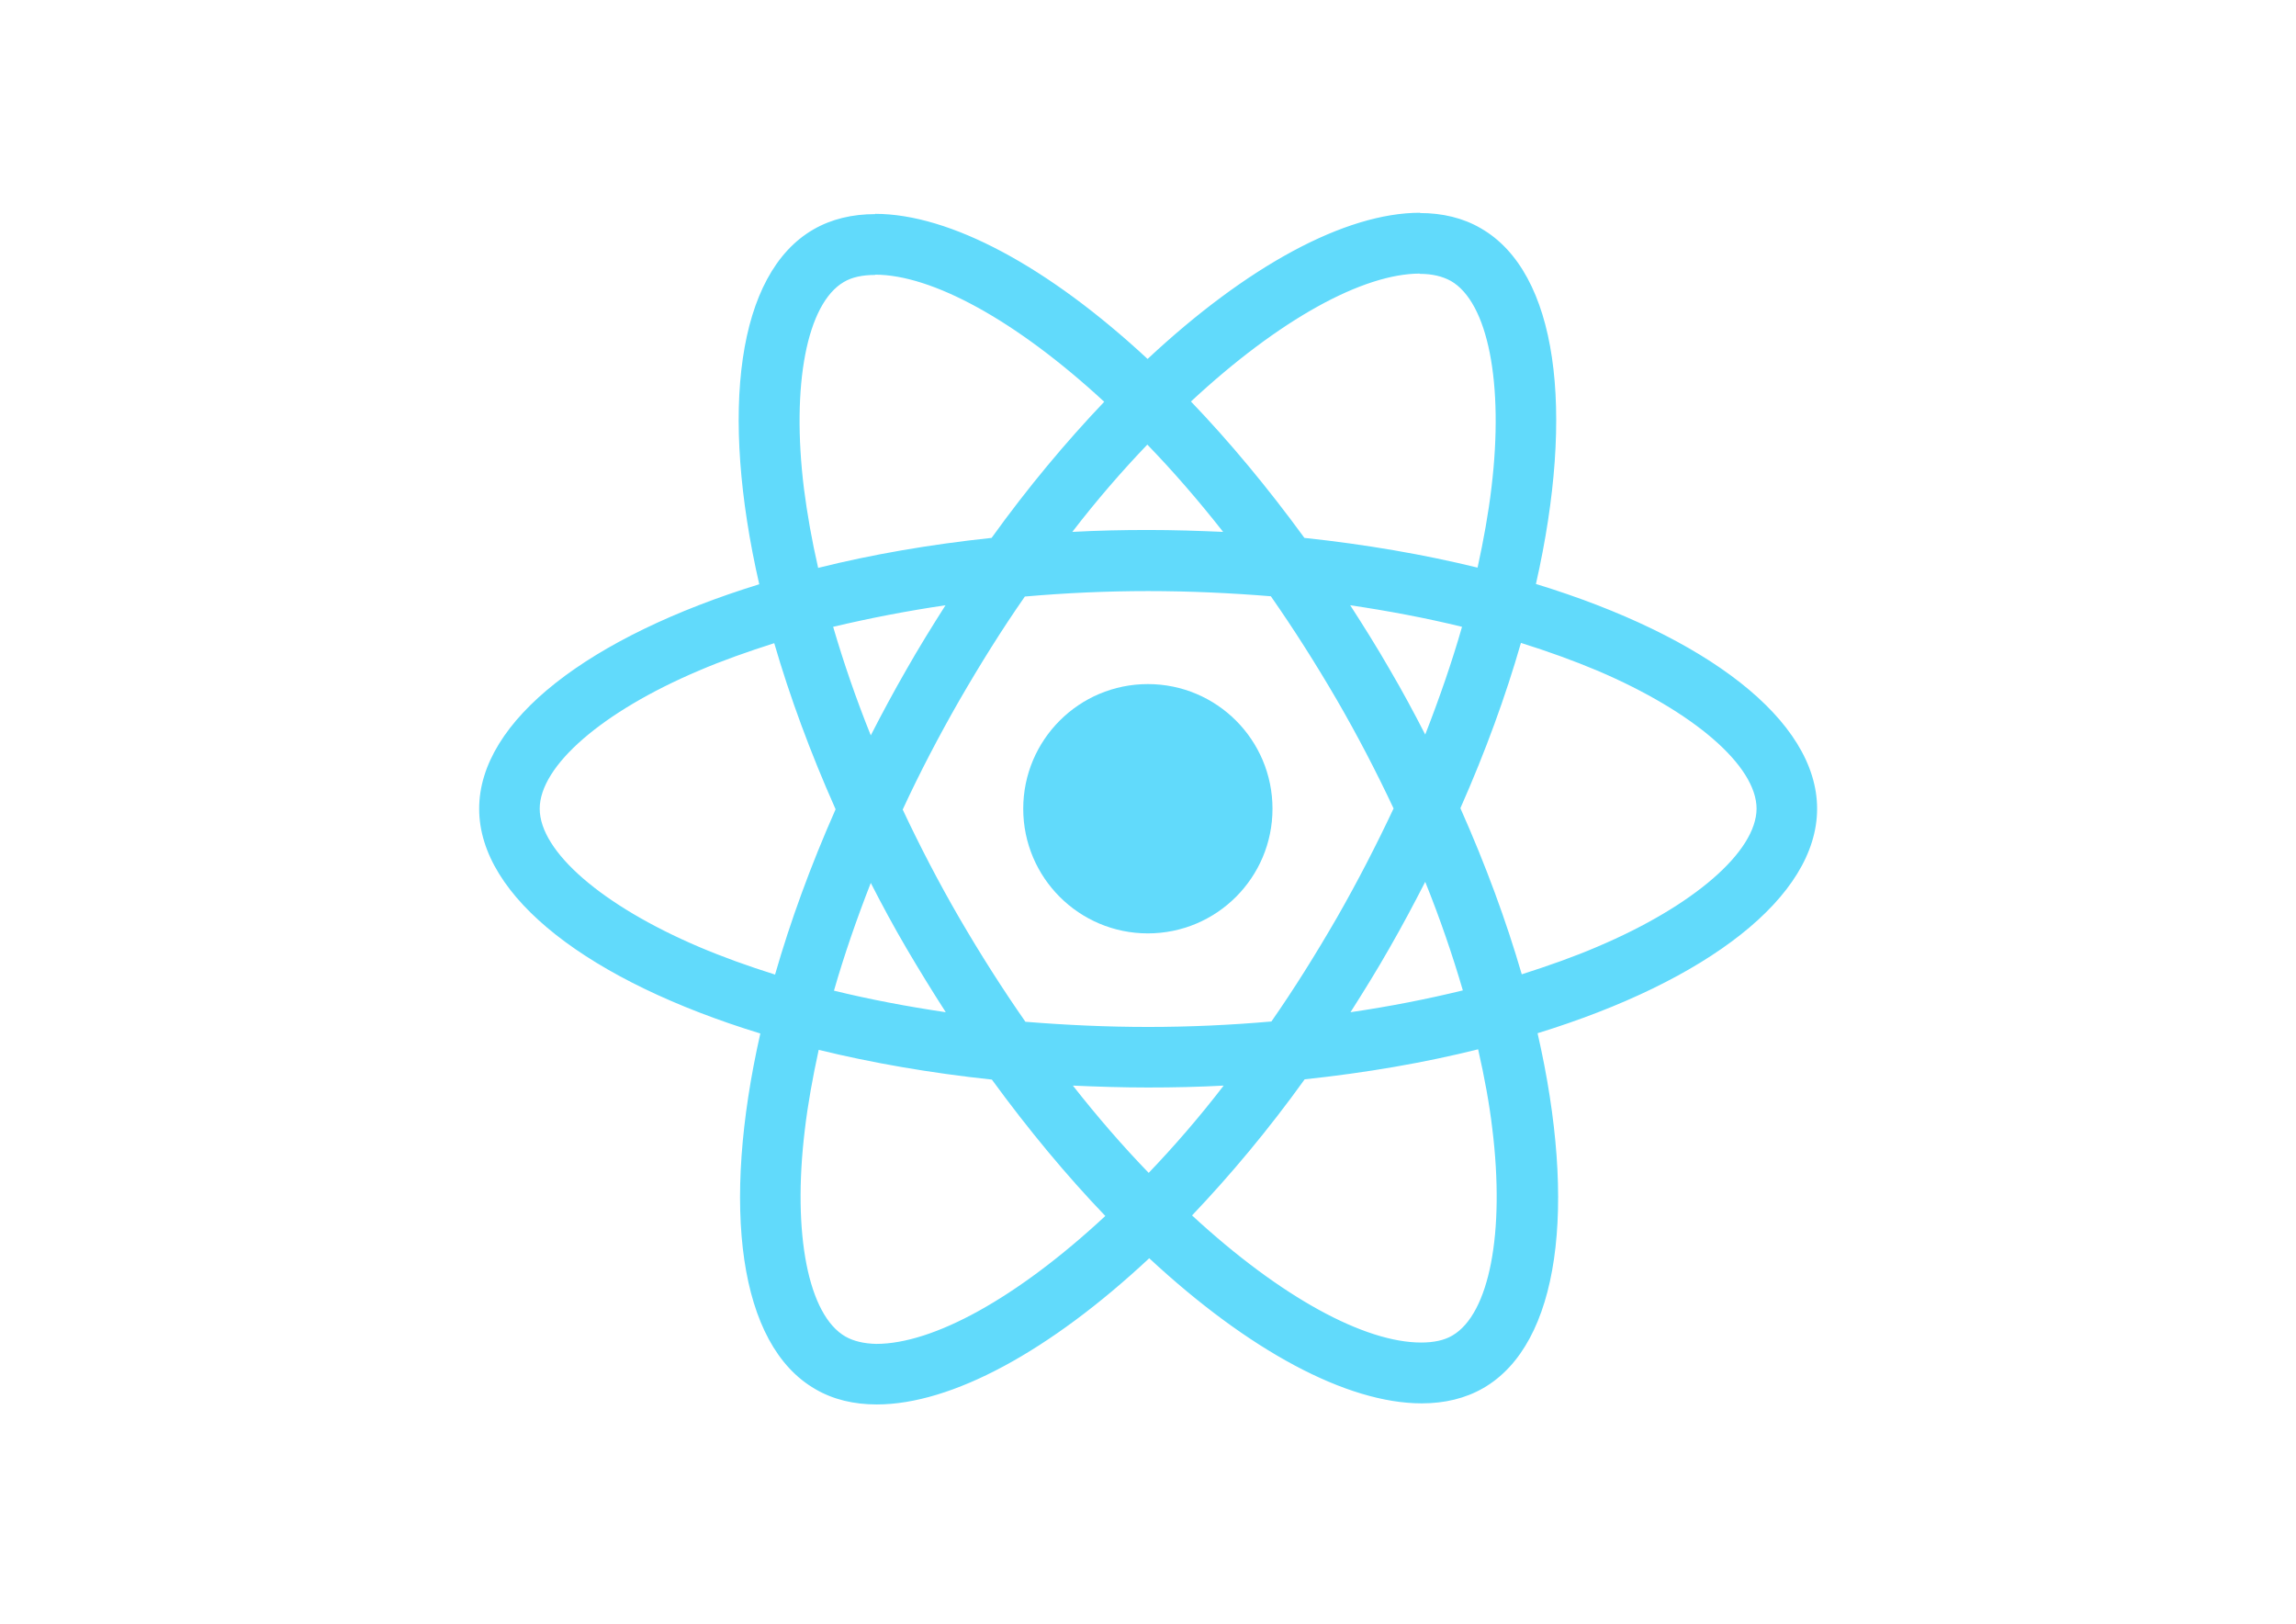
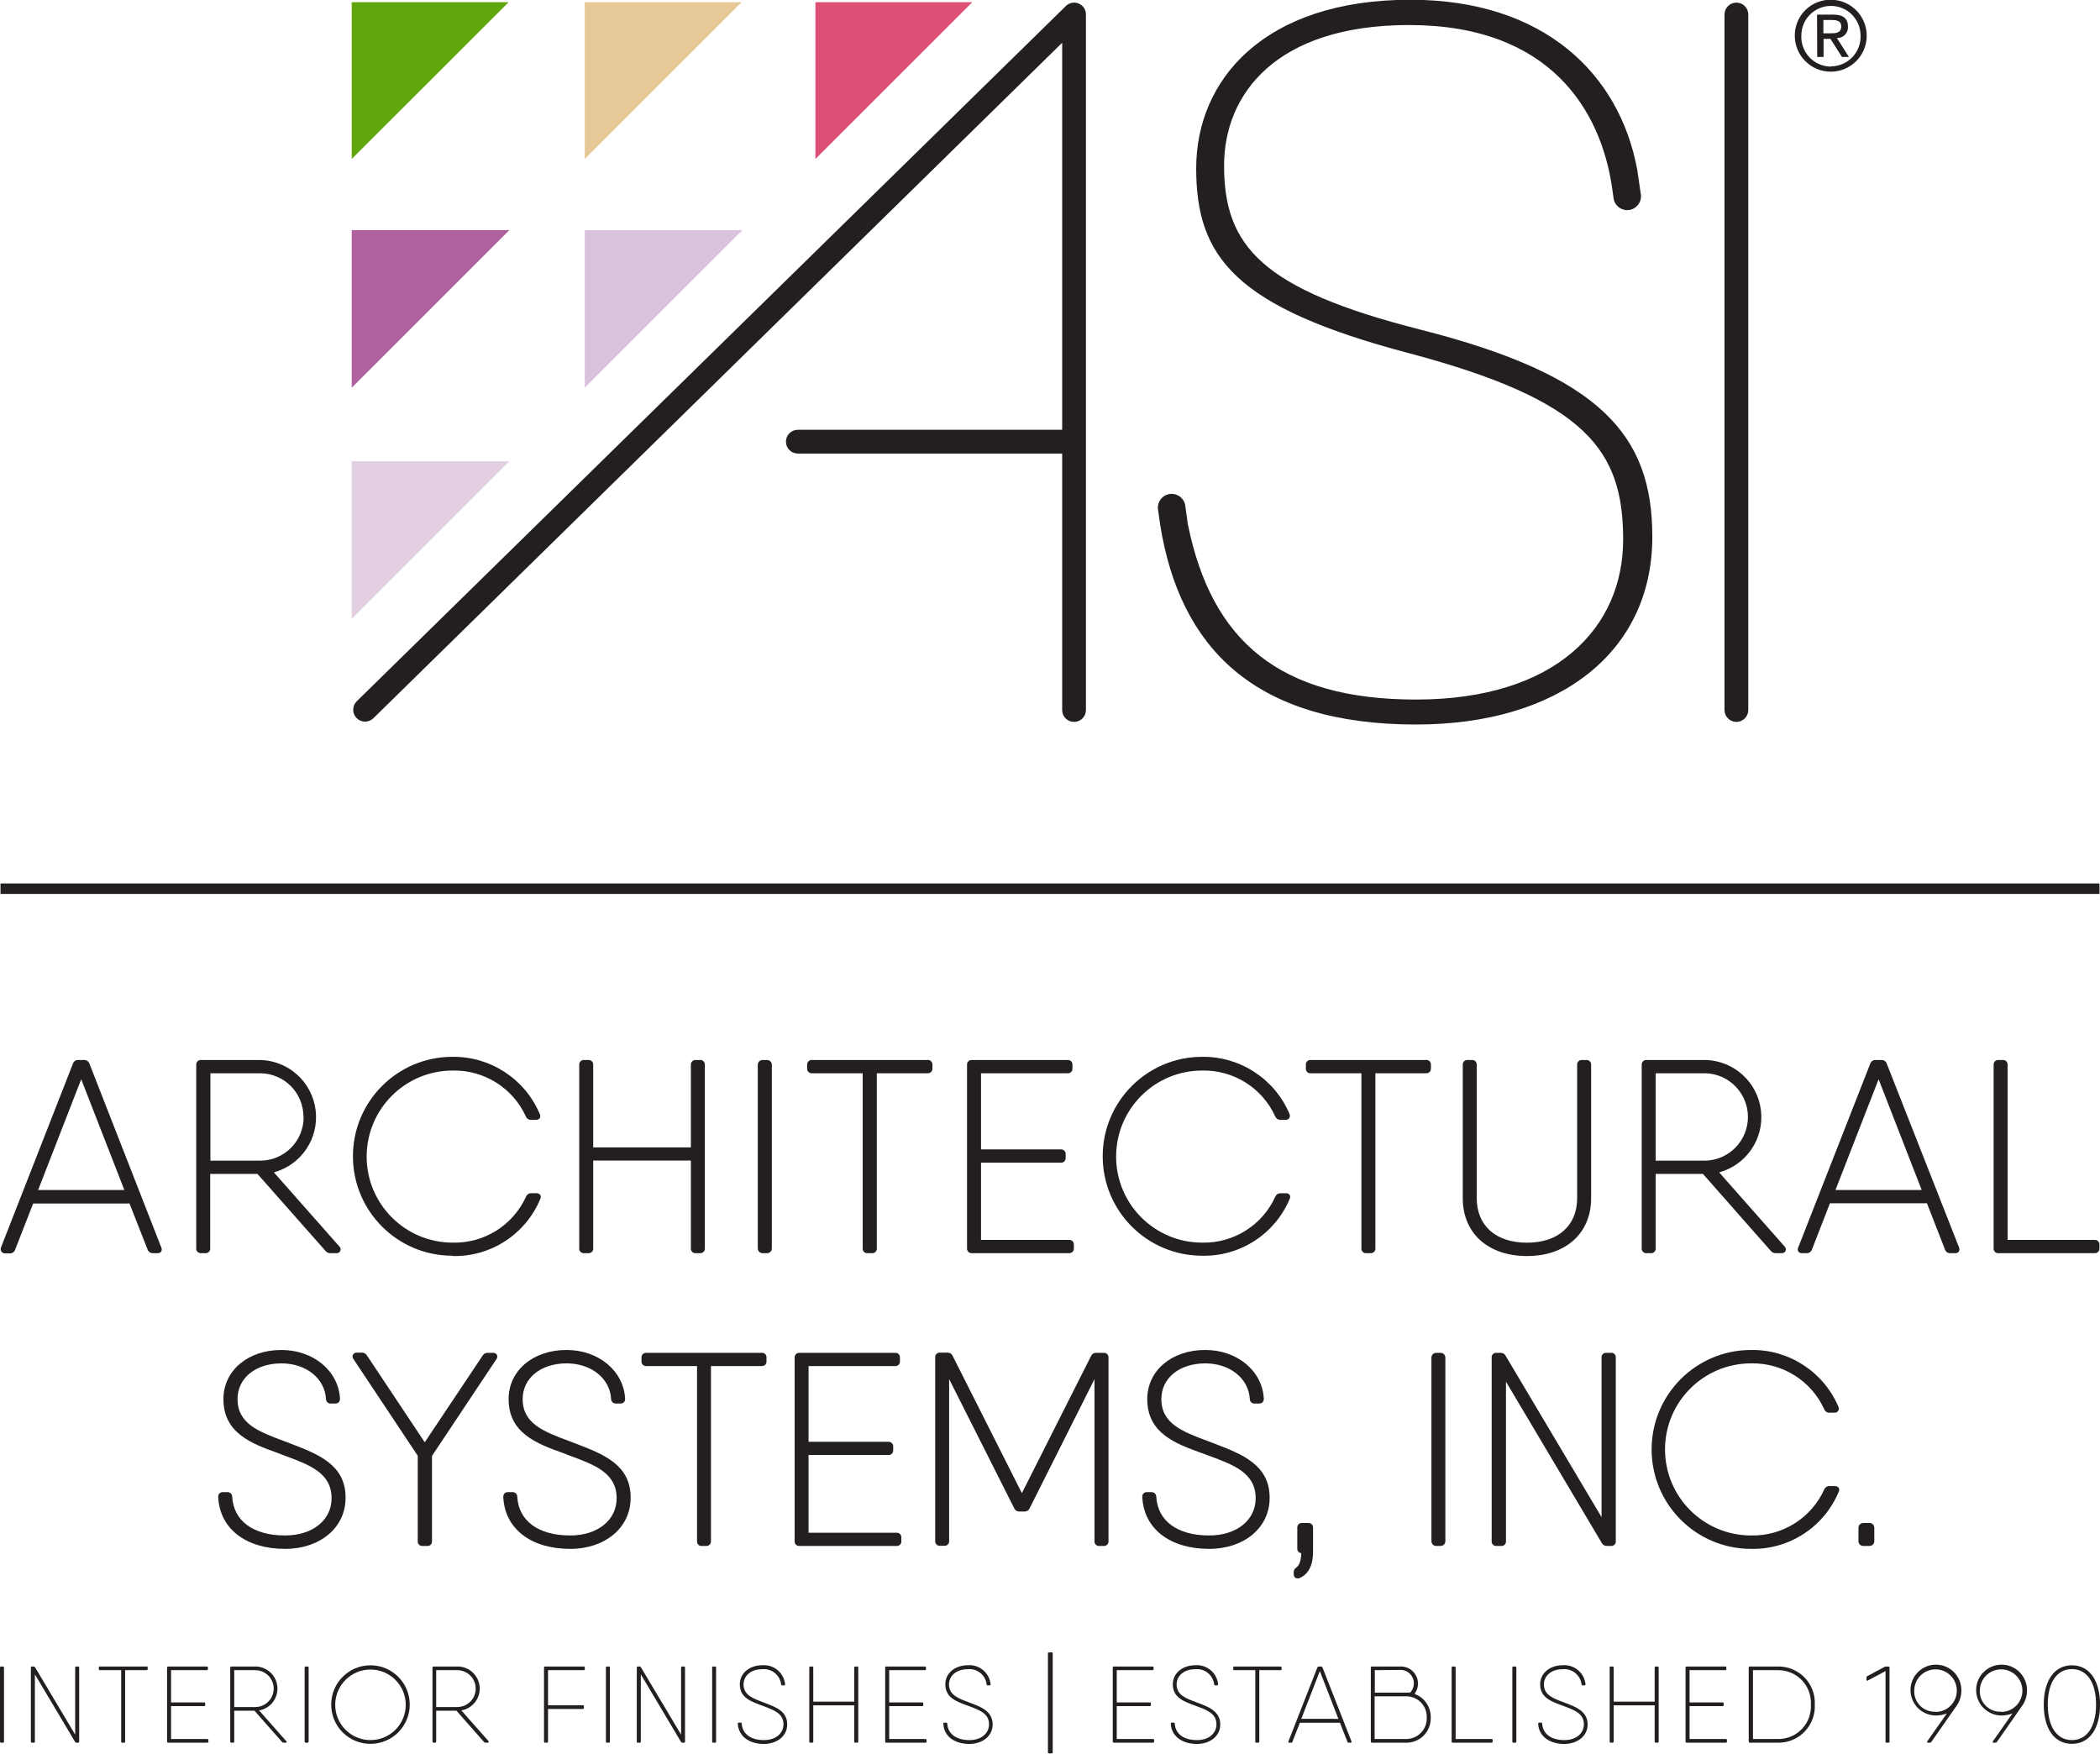
- <svg xmlns="http://www.w3.org/2000/svg" viewBox="0 0 841.9 595.3">
-   <g fill="#61DAFB">
-     <path d="M666.3 296.5c0-32.5-40.7-63.3-103.1-82.4 14.4-63.6 8-114.2-20.2-130.4-6.5-3.8-14.1-5.6-22.4-5.6v22.3c4.6 0 8.3.9 11.4 2.6 13.6 7.8 19.5 37.5 14.9 75.7-1.1 9.4-2.9 19.3-5.1 29.4-19.6-4.8-41-8.5-63.5-10.9-13.5-18.5-27.5-35.3-41.6-50 32.6-30.3 63.2-46.9 84-46.9V78c-27.5 0-63.5 19.6-99.9 53.6-36.4-33.8-72.4-53.2-99.9-53.2v22.3c20.7 0 51.4 16.5 84 46.6-14 14.7-28 31.4-41.3 49.9-22.6 2.4-44 6.1-63.6 11-2.3-10-4-19.7-5.2-29-4.7-38.2 1.1-67.9 14.6-75.8 3-1.8 6.9-2.6 11.5-2.6V78.5c-8.4 0-16 1.8-22.6 5.6-28.1 16.2-34.4 66.7-19.9 130.1-62.2 19.2-102.7 49.9-102.7 82.3 0 32.5 40.7 63.3 103.1 82.4-14.4 63.6-8 114.2 20.2 130.4 6.5 3.8 14.1 5.6 22.5 5.6 27.5 0 63.5-19.6 99.9-53.6 36.4 33.8 72.4 53.2 99.9 53.2 8.4 0 16-1.8 22.6-5.6 28.1-16.2 34.4-66.7 19.9-130.1 62-19.1 102.5-49.9 102.5-82.3zm-130.2-66.7c-3.7 12.9-8.3 26.2-13.5 39.5-4.1-8-8.4-16-13.1-24-4.6-8-9.5-15.8-14.4-23.4 14.2 2.1 27.9 4.7 41 7.9zm-45.8 106.5c-7.8 13.5-15.8 26.3-24.1 38.2-14.9 1.3-30 2-45.2 2-15.1 0-30.2-.7-45-1.9-8.3-11.9-16.4-24.6-24.2-38-7.6-13.1-14.5-26.4-20.8-39.8 6.2-13.4 13.2-26.8 20.7-39.9 7.8-13.5 15.8-26.3 24.1-38.2 14.9-1.3 30-2 45.2-2 15.1 0 30.2.7 45 1.9 8.3 11.9 16.4 24.6 24.2 38 7.6 13.1 14.5 26.4 20.8 39.8-6.3 13.4-13.2 26.8-20.7 39.9zm32.3-13c5.4 13.4 10 26.8 13.8 39.8-13.1 3.2-26.9 5.9-41.2 8 4.9-7.7 9.8-15.6 14.4-23.7 4.6-8 8.9-16.1 13-24.1zM421.2 430c-9.3-9.6-18.6-20.3-27.8-32 9 .4 18.2.7 27.5.7 9.4 0 18.7-.2 27.8-.7-9 11.7-18.3 22.4-27.5 32zm-74.4-58.9c-14.2-2.1-27.9-4.7-41-7.9 3.7-12.9 8.3-26.2 13.5-39.5 4.1 8 8.4 16 13.1 24 4.7 8 9.5 15.8 14.4 23.4zM420.7 163c9.3 9.6 18.6 20.3 27.8 32-9-.4-18.2-.7-27.5-.7-9.4 0-18.7.2-27.8.7 9-11.7 18.3-22.4 27.5-32zm-74 58.9c-4.9 7.7-9.8 15.6-14.4 23.7-4.6 8-8.9 16-13 24-5.4-13.4-10-26.8-13.8-39.8 13.1-3.1 26.9-5.8 41.2-7.9zm-90.5 125.2c-35.4-15.1-58.3-34.9-58.3-50.6 0-15.7 22.9-35.6 58.3-50.6 8.6-3.7 18-7 27.7-10.1 5.7 19.6 13.2 40 22.5 60.9-9.2 20.8-16.6 41.1-22.2 60.6-9.9-3.1-19.3-6.5-28-10.2zM310 490c-13.6-7.8-19.5-37.5-14.9-75.7 1.1-9.4 2.9-19.3 5.1-29.4 19.6 4.8 41 8.5 63.5 10.9 13.5 18.5 27.5 35.3 41.6 50-32.6 30.3-63.2 46.9-84 46.9-4.5-.1-8.3-1-11.3-2.7zm237.2-76.2c4.7 38.2-1.1 67.9-14.6 75.8-3 1.8-6.9 2.6-11.5 2.6-20.7 0-51.4-16.5-84-46.6 14-14.7 28-31.4 41.3-49.9 22.6-2.4 44-6.1 63.6-11 2.3 10.1 4.1 19.8 5.2 29.1zm38.5-66.7c-8.6 3.7-18 7-27.7 10.1-5.7-19.6-13.2-40-22.5-60.9 9.2-20.8 16.6-41.1 22.2-60.6 9.9 3.1 19.3 6.5 28.1 10.2 35.4 15.1 58.3 34.9 58.3 50.6-.1 15.7-23 35.6-58.4 50.6zM320.8 78.4z" />
-     <circle cx="420.9" cy="296.5" r="45.7" />
-     <path d="M520.5 78.1z" />
-   </g>
+ <svg xmlns="http://www.w3.org/2000/svg" id="Layer_1" data-name="Layer 1" viewBox="0 0 330.47 275.93">
+   <defs>
+     <style>.cls-1{fill:#231f20;}.cls-2{fill:#de4f76;}.cls-3{fill:#e7c897;}.cls-4{fill:#61a60e;}.cls-5{fill:#ae619d;}.cls-6{fill:#e3cfe2;}.cls-7{fill:#dac1dd;}</style>
+   </defs>
+   <path class="cls-1" d="M28.82,182.38a.83.83,0,0,0-.79-.54h-1a.81.81,0,0,0-.78.54L14.92,211.32A.69.69,0,0,0,15,212a.68.68,0,0,0,.59.27h.75a.82.82,0,0,0,.79-.55l2.85-7.3H35.14L38,211.7a.83.83,0,0,0,.79.54h.75a.66.66,0,0,0,.59-.27.67.67,0,0,0,0-.66Zm5.51,19.92H20.76l6.78-17.43Z" transform="translate(-14.76 -15.04)" />
+   <path class="cls-1" d="M66,211.9a1,1,0,0,0,.77.34h.91a.61.61,0,0,0,.48-1.06l-10.3-11.66a9,9,0,0,0-2.09-17.68H46.39a.71.71,0,0,0-.75.75v28.9a.71.71,0,0,0,.75.75h.71a.71.71,0,0,0,.74-.75V199.77h7.44Zm-3.46-21.1a6.83,6.83,0,0,1-6.77,6.88h-7.9V183.93h7.9A6.83,6.83,0,0,1,62.51,190.8Z" transform="translate(-14.76 -15.04)" />
+   <path class="cls-1" d="M86,212.69a14.58,14.58,0,0,0,13.79-9,.63.63,0,0,0,0-.6.74.74,0,0,0-.62-.29h-.82a.84.84,0,0,0-.8.52A12.34,12.34,0,0,1,86,210.58a13.54,13.54,0,0,1,0-27.08,12.37,12.37,0,0,1,11.53,7.26.81.81,0,0,0,.79.5h.79a.67.67,0,0,0,.59-.27.69.69,0,0,0,0-.65,14.72,14.72,0,0,0-13.75-9,15.65,15.65,0,1,0,0,31.3Z" transform="translate(-14.76 -15.04)" />
+   <path class="cls-1" d="M106.66,212.24h.71a.71.71,0,0,0,.74-.75V197.66h15.37v13.83a.71.71,0,0,0,.75.75h.71a.71.71,0,0,0,.74-.75v-28.9a.71.71,0,0,0-.74-.75h-.71a.71.71,0,0,0-.75.75v13H108.11v-13a.71.71,0,0,0-.74-.75h-.71a.71.71,0,0,0-.75.75v28.9A.71.71,0,0,0,106.66,212.24Z" transform="translate(-14.76 -15.04)" />
+   <path class="cls-1" d="M120,166.8h.71a.75.75,0,0,1,.75.75v28.91a.74.74,0,0,1-.74.74H120a.75.75,0,0,1-.75-.75v-28.9A.75.75,0,0,1,120,166.8Z" />
+   <path class="cls-1" d="M160.66,181.84H142.52a.71.71,0,0,0-.74.75v.59a.71.71,0,0,0,.74.75h8v27.56a.7.7,0,0,0,.74.75H152a.71.71,0,0,0,.74-.75V183.93h8a.71.71,0,0,0,.75-.75v-.59A.71.71,0,0,0,160.66,181.84Z" transform="translate(-14.76 -15.04)" />
+   <path class="cls-1" d="M167.69,212.24H183a.71.71,0,0,0,.75-.75v-.59a.71.71,0,0,0-.75-.75H169.14V198h12.58a.71.71,0,0,0,.74-.75v-.6a.7.7,0,0,0-.74-.74H169.14V183.93h13.64a.71.71,0,0,0,.75-.75v-.59a.71.71,0,0,0-.75-.75H167.69a.71.71,0,0,0-.75.75v28.9A.71.71,0,0,0,167.69,212.24Z" transform="translate(-14.76 -15.04)" />
+   <path class="cls-1" d="M217.08,202.81h-.82a.85.85,0,0,0-.8.52,12.35,12.35,0,0,1-11.52,7.25,13.54,13.54,0,0,1,0-27.08,12.34,12.34,0,0,1,11.52,7.26.84.84,0,0,0,.8.5h.79a.67.67,0,0,0,.59-.27.69.69,0,0,0,.05-.65,14.72,14.72,0,0,0-13.75-9,15.65,15.65,0,1,0,0,31.3,14.61,14.61,0,0,0,13.8-9,.63.63,0,0,0-.05-.6A.71.71,0,0,0,217.08,202.81Z" transform="translate(-14.76 -15.04)" />
+   <path class="cls-1" d="M239.1,181.84H221a.7.7,0,0,0-.74.75v.59a.7.7,0,0,0,.74.75h8v27.56a.71.71,0,0,0,.74.75h.72a.71.71,0,0,0,.74-.75V183.93h8a.71.71,0,0,0,.74-.75v-.59A.71.71,0,0,0,239.1,181.84Z" transform="translate(-14.76 -15.04)" />
+   <path class="cls-1" d="M265.15,203.59v-21a.71.71,0,0,0-.75-.75h-.71a.71.71,0,0,0-.74.75v21c0,4.31-3,7-7.9,7s-7.9-2.68-7.9-7v-21a.71.71,0,0,0-.74-.75h-.71a.71.71,0,0,0-.75.75v21c0,5.53,4,9.1,10.1,9.1S265.15,209.12,265.15,203.59Z" transform="translate(-14.76 -15.04)" />
+   <path class="cls-1" d="M275.31,211.49V199.77h7.44l10.69,12.13a1,1,0,0,0,.77.34h.91a.65.65,0,0,0,.63-.35.64.64,0,0,0-.16-.71L285.3,199.52a9,9,0,0,0-2.09-17.68h-9.35a.71.71,0,0,0-.75.75v28.9a.71.71,0,0,0,.75.75h.71A.71.71,0,0,0,275.31,211.49Zm7.9-13.81h-7.9V183.93h7.9a6.88,6.88,0,0,1,0,13.75Z" transform="translate(-14.76 -15.04)" />
+   <path class="cls-1" d="M311.66,182.38a.82.82,0,0,0-.78-.54h-1a.82.82,0,0,0-.79.54l-11.34,28.94a.67.67,0,0,0,0,.65.68.68,0,0,0,.59.27h.76a.83.83,0,0,0,.79-.55l2.84-7.3H318l2.85,7.31a.82.82,0,0,0,.79.54h.75A.68.68,0,0,0,323,212a.7.7,0,0,0,.05-.66Zm5.51,19.92H303.6l6.79-17.43Z" transform="translate(-14.76 -15.04)" />
+   <path class="cls-1" d="M344.39,210.15h-13.7V182.59a.71.71,0,0,0-.75-.75h-.71a.71.71,0,0,0-.74.75v28.9a.71.71,0,0,0,.74.75h15.16a.71.71,0,0,0,.75-.75v-.59A.71.71,0,0,0,344.39,210.15Z" transform="translate(-14.76 -15.04)" />
+   <path class="cls-1" d="M60.56,242.23l-1.18-.45c-3.89-1.45-7.24-2.71-7.24-6.58,0-3.31,2.84-5.62,6.92-5.62,3.86,0,6.82,2.36,7,5.61a.71.71,0,0,0,.74.71h.73a.74.74,0,0,0,.54-.21.78.78,0,0,0,.19-.57c-.23-4.36-4.19-7.65-9.22-7.65-5.28,0-9.12,3.25-9.12,7.73,0,5.34,4.38,7,8.63,8.51l1,.39c4,1.47,7.39,2.75,7.39,6.71,0,3.44-3,5.85-7.32,5.85-5,0-8.1-2.28-8.32-6.09a.72.72,0,0,0-.75-.73h-.72a.69.69,0,0,0-.73.77c.23,5,4.36,8.16,10.52,8.16,5.52,0,9.52-3.35,9.52-8C69.2,245.54,64.81,243.86,60.56,242.23Z" transform="translate(-14.76 -15.04)" />
+   <path class="cls-1" d="M92.29,227.92H91.5a.88.88,0,0,0-.78.42L81.6,242l-9.11-13.69a.9.9,0,0,0-.78-.42h-.79a.67.67,0,0,0-.62.32.65.65,0,0,0,.08.69L80.5,244.12v13.45a.69.69,0,0,0,.74.74H82a.69.69,0,0,0,.74-.74V244.14l10.13-15.21a.66.66,0,0,0,.09-.69A.67.67,0,0,0,92.29,227.92Z" transform="translate(-14.76 -15.04)" />
+   <path class="cls-1" d="M105.44,242.23l-1.18-.45c-3.89-1.45-7.25-2.7-7.25-6.58,0-3.31,2.85-5.62,6.92-5.62,3.87,0,6.82,2.36,7,5.61a.72.72,0,0,0,.75.71h.72a.79.79,0,0,0,.55-.21.74.74,0,0,0,.18-.57c-.23-4.36-4.19-7.65-9.22-7.65-5.28,0-9.11,3.25-9.11,7.73,0,5.34,4.38,7,8.62,8.51l1,.39c4,1.47,7.38,2.75,7.38,6.71,0,3.44-3,5.85-7.31,5.85-5,0-8.11-2.28-8.33-6.09a.72.72,0,0,0-.74-.73h-.73a.74.74,0,0,0-.54.21.77.77,0,0,0-.19.56c.23,5,4.36,8.16,10.53,8.16,5.51,0,9.51-3.35,9.51-8C114.07,245.54,109.68,243.86,105.44,242.23Z" transform="translate(-14.76 -15.04)" />
+   <path class="cls-1" d="M134.59,227.92H116.45a.7.7,0,0,0-.74.74v.6a.7.7,0,0,0,.74.74h8v27.57a.69.69,0,0,0,.74.74h.71a.7.7,0,0,0,.74-.74V230h8a.69.69,0,0,0,.74-.74v-.6A.7.7,0,0,0,134.59,227.92Z" transform="translate(-14.76 -15.04)" />
+   <path class="cls-1" d="M155.86,256.23H142V244h12.57a.71.71,0,0,0,.75-.74v-.6a.71.71,0,0,0-.75-.74H142V230h13.64a.7.7,0,0,0,.74-.74v-.6a.7.7,0,0,0-.74-.74H140.56a.71.71,0,0,0-.75.74v28.91a.7.7,0,0,0,.75.74h15.3a.7.7,0,0,0,.74-.74V257A.71.71,0,0,0,155.86,256.23Z" transform="translate(-14.76 -15.04)" />
+   <path class="cls-1" d="M188.46,227.92h-1.21a.82.82,0,0,0-.79.49L175.57,250l-10.9-21.61a.81.81,0,0,0-.78-.5h-1.22a.69.69,0,0,0-.74.74v28.91a.69.69,0,0,0,.74.74h.71a.69.69,0,0,0,.74-.74V232.05l10.25,20.34a.82.82,0,0,0,.79.5H176a.81.81,0,0,0,.78-.49L187,232.05v25.52a.69.69,0,0,0,.74.74h.71a.7.7,0,0,0,.75-.74V228.66A.7.7,0,0,0,188.46,227.92Z" transform="translate(-14.76 -15.04)" />
+   <path class="cls-1" d="M205.94,242.23l-1.18-.45c-3.89-1.45-7.24-2.71-7.24-6.58,0-3.31,2.84-5.62,6.92-5.62,3.86,0,6.81,2.36,7,5.61a.71.71,0,0,0,.74.71h.73a.74.74,0,0,0,.54-.21.78.78,0,0,0,.19-.57c-.23-4.36-4.19-7.65-9.22-7.65-5.28,0-9.12,3.25-9.12,7.73,0,5.34,4.38,7,8.62,8.51l1.05.39c4,1.47,7.39,2.75,7.39,6.71,0,3.44-3,5.85-7.32,5.85-5,0-8.1-2.28-8.32-6.09a.73.73,0,0,0-.75-.73h-.72a.69.69,0,0,0-.73.77c.23,5,4.36,8.16,10.52,8.16,5.52,0,9.52-3.35,9.52-8C214.58,245.54,210.19,243.86,205.94,242.23Z" transform="translate(-14.76 -15.04)" />
+   <path class="cls-1" d="M220.65,254.7h-1a.69.69,0,0,0-.74.74v3.27a.68.68,0,0,0,.63.73c-.07,1.58-.44,2-.83,2.3a.78.78,0,0,0-.36.67v.37a.65.65,0,0,0,.24.53.56.56,0,0,0,.33.1.66.66,0,0,0,.23,0c1.49-.58,2.24-2,2.24-4.24v-3.69A.69.69,0,0,0,220.65,254.7Z" transform="translate(-14.76 -15.04)" />
+   <path class="cls-1" d="M226,212.88h.71a.74.74,0,0,1,.74.74v28.91a.74.74,0,0,1-.74.74H226a.74.74,0,0,1-.74-.74V213.63A.75.75,0,0,1,226,212.88Z" />
+   <path class="cls-1" d="M268.24,227.92h-.71a.69.69,0,0,0-.74.74v25.11l-15.11-25.41a.84.84,0,0,0-.78-.44h-.66a.69.69,0,0,0-.74.74v28.91a.69.69,0,0,0,.74.74H251a.7.7,0,0,0,.75-.74V232.46l15.1,25.42a.87.87,0,0,0,.79.43h.65a.69.69,0,0,0,.74-.74V228.66A.69.69,0,0,0,268.24,227.92Z" transform="translate(-14.76 -15.04)" />
+   <path class="cls-1" d="M303.46,248.89h-.82a.84.84,0,0,0-.8.52,12.34,12.34,0,0,1-11.52,7.25,13.54,13.54,0,0,1,0-27.08,12.36,12.36,0,0,1,11.53,7.25.8.8,0,0,0,.79.51h.8a.64.64,0,0,0,.63-.92,14.69,14.69,0,0,0-13.75-8.95,15.65,15.65,0,1,0,0,31.3,14.6,14.6,0,0,0,13.8-9,.63.63,0,0,0,0-.6A.73.73,0,0,0,303.46,248.89Z" transform="translate(-14.76 -15.04)" />
+   <path class="cls-1" d="M293.21,239.66h1a.74.74,0,0,1,.74.74v2.13a.74.74,0,0,1-.74.74h-1a.75.75,0,0,1-.75-.75v-2.12A.74.74,0,0,1,293.21,239.66Z" />
+   <rect class="cls-1" x="0.08" y="139.02" width="330.31" height="1.65" />
+   <polygon class="cls-2" points="128.32 25.02 128.32 0.34 153.01 0.34 128.32 25.02" />
+   <polygon class="cls-3" points="92.02 25.02 92.02 0.34 116.71 0.34 92.02 25.02" />
+   <polygon class="cls-4" points="55.35 25.02 55.35 0.34 80.05 0.34 55.35 25.02" />
+   <polygon class="cls-5" points="55.35 61.01 55.35 36.21 80.16 36.21 55.35 61.01" />
+   <polygon class="cls-6" points="55.35 97.39 55.35 72.58 80.16 72.58 55.35 97.39" />
+   <polygon class="cls-7" points="92.02 61.01 92.02 36.21 116.83 36.21 92.02 61.01" />
+   <path class="cls-1" d="M184.5,15.59a1.86,1.86,0,0,0-2,.39L70.9,125.39a1.87,1.87,0,1,0,2.62,2.67L181.91,21.77v60.9h-41.6a1.87,1.87,0,0,0,0,3.74h41.6v40.36a1.87,1.87,0,1,0,3.74,0V17.32A1.86,1.86,0,0,0,184.5,15.59Z" transform="translate(-14.76 -15.04)" />
+   <path class="cls-1" d="M289.88,17.32a1.87,1.87,0,1,0-3.74,0V126.77h0a1.87,1.87,0,0,0,3.74,0Z" transform="translate(-14.76 -15.04)" />
+   <path class="cls-1" d="M238.25,66.9c-24.95-6.34-30.86-13.13-30.86-25.82,0-11.16,8.1-22.1,29.11-22.1,22.32,0,30.2,13.56,31.95,25.6h0l.25,1.78a2.17,2.17,0,0,0,4.29-.61s-.57-3.91-.57-3.92C269.67,26.73,257.77,15,236.72,15,213.52,15,203,27.73,203,41.52c0,14,6.13,21.88,33.49,29.1,28,7.44,33.7,15.32,33.7,29.33,0,13.79-10.51,25.17-32.61,25.17-21.45,0-32.17-9.2-35.89-27.58l-.39-2.8a2.17,2.17,0,1,0-4.29.61l.33,2.33c3.1,19.18,14.7,31.37,40.24,31.37,22.54,0,37.2-11.37,37.2-29.54C274.79,83.53,266.7,74.12,238.25,66.9Z" transform="translate(-14.76 -15.04)" />
+   <path class="cls-1" d="M302.91,15a5.66,5.66,0,1,1-5.71,5.63A5.62,5.62,0,0,1,302.91,15Zm0,10.48a4.67,4.67,0,0,0,4.64-4.85,4.66,4.66,0,1,0-9.32,0A4.68,4.68,0,0,0,302.91,25.52Zm-2.21-8.14h2.56c1.57,0,2.31.62,2.31,1.89a1.7,1.7,0,0,1-1.74,1.8L305.72,24h-1.1l-1.8-2.84h-1.09V24h-1Zm1,2.94h1.07c.91,0,1.74-.05,1.74-1.09,0-.88-.75-1-1.45-1h-1.36Z" transform="translate(-14.76 -15.04)" />
+   <path class="cls-1" d="M14.94,277.28h.28a.15.15,0,0,1,.17.17V289.1a.16.16,0,0,1-.17.17h-.28a.17.17,0,0,1-.18-.17V277.45A.16.16,0,0,1,14.94,277.28Z" transform="translate(-14.76 -15.04)" />
+   <path class="cls-1" d="M26.76,277.28h.29a.15.15,0,0,1,.17.17V289.1a.15.15,0,0,1-.17.17h-.27a.21.21,0,0,1-.2-.12l-6.33-10.64V289.1a.15.15,0,0,1-.17.17H19.8c-.12,0-.18-.06-.18-.17V277.45c0-.11.06-.17.18-.17h.26a.23.23,0,0,1,.21.11L26.59,288V277.45A.15.15,0,0,1,26.76,277.28Z" transform="translate(-14.76 -15.04)" />
+   <path class="cls-1" d="M38,277.45v.24a.15.15,0,0,1-.17.17H34.45V289.1a.16.16,0,0,1-.17.17H34a.16.16,0,0,1-.17-.17V277.86H30.48a.15.15,0,0,1-.17-.17v-.24a.15.15,0,0,1,.17-.17h7.31A.15.15,0,0,1,38,277.45Z" transform="translate(-14.76 -15.04)" />
+   <path class="cls-1" d="M47.56,288.86v.24a.16.16,0,0,1-.17.17H41.23a.17.17,0,0,1-.18-.17V277.45a.16.16,0,0,1,.18-.17h6.08a.16.16,0,0,1,.17.17v.24a.16.16,0,0,1-.17.17H41.68v5.07h5.2a.15.15,0,0,1,.17.17v.24a.15.15,0,0,1-.17.17h-5.2v5.18h5.71A.15.15,0,0,1,47.56,288.86Z" transform="translate(-14.76 -15.04)" />
+   <path class="cls-1" d="M59.73,289.27h-.36a.25.25,0,0,1-.21-.1l-4.35-4.93H51.62v4.86a.16.16,0,0,1-.17.17h-.28a.17.17,0,0,1-.18-.17V277.45a.16.16,0,0,1,.18-.17h3.76a3.48,3.48,0,0,1,.6,6.91l4.3,4.86C59.93,289.17,59.88,289.27,59.73,289.27Zm-8.11-5.61h3.31a2.9,2.9,0,0,0,0-5.8H51.62Z" transform="translate(-14.76 -15.04)" />
+   <path class="cls-1" d="M62.88,277.28h.28a.15.15,0,0,1,.17.17V289.1a.16.16,0,0,1-.17.17h-.28a.17.17,0,0,1-.18-.17V277.45A.16.16,0,0,1,62.88,277.28Z" transform="translate(-14.76 -15.04)" />
+   <path class="cls-1" d="M66.88,283.27a6.18,6.18,0,1,1,6.18,6.18A6.16,6.16,0,0,1,66.88,283.27Zm11.73,0a5.55,5.55,0,1,0-5.55,5.59A5.54,5.54,0,0,0,78.61,283.27Z" transform="translate(-14.76 -15.04)" />
+   <path class="cls-1" d="M91.52,289.27h-.37a.25.25,0,0,1-.21-.1l-4.35-4.93H83.4v4.86a.16.16,0,0,1-.17.17H83a.17.17,0,0,1-.18-.17V277.45a.16.16,0,0,1,.18-.17h3.77a3.48,3.48,0,0,1,.59,6.91l4.3,4.86C91.71,289.17,91.66,289.27,91.52,289.27Zm-8.12-5.61h3.32a2.9,2.9,0,0,0,0-5.8H83.4Z" transform="translate(-14.76 -15.04)" />
+   <path class="cls-1" d="M106.79,277.45v.24a.15.15,0,0,1-.17.17H101v5.52h5.48a.15.15,0,0,1,.17.17v.24a.16.16,0,0,1-.17.17H101v5.14a.16.16,0,0,1-.17.17h-.29a.16.16,0,0,1-.17-.17V277.45a.15.15,0,0,1,.17-.17h6.08A.15.15,0,0,1,106.79,277.45Z" transform="translate(-14.76 -15.04)" />
+   <path class="cls-1" d="M110.28,277.28h.28a.15.15,0,0,1,.17.17V289.1a.16.16,0,0,1-.17.17h-.28a.16.16,0,0,1-.17-.17V277.45A.15.15,0,0,1,110.28,277.28Z" transform="translate(-14.76 -15.04)" />
+   <path class="cls-1" d="M122.11,277.28h.28a.15.15,0,0,1,.17.17V289.1a.15.15,0,0,1-.17.17h-.26a.21.21,0,0,1-.2-.12l-6.33-10.64V289.1a.15.15,0,0,1-.17.17h-.29a.15.15,0,0,1-.17-.17V277.45a.15.15,0,0,1,.17-.17h.26a.22.22,0,0,1,.21.11L121.94,288V277.45A.15.15,0,0,1,122.11,277.28Z" transform="translate(-14.76 -15.04)" />
+   <path class="cls-1" d="M127,277.28h.28a.15.15,0,0,1,.17.17V289.1a.16.16,0,0,1-.17.17H127a.16.16,0,0,1-.17-.17V277.45A.15.15,0,0,1,127,277.28Z" transform="translate(-14.76 -15.04)" />
+   <path class="cls-1" d="M130.86,286.29c0-.12.06-.18.17-.18h.29a.16.16,0,0,1,.17.17c.09,1.56,1.37,2.58,3.48,2.58,1.87,0,3.08-1.05,3.08-2.49,0-1.71-1.53-2.25-3.13-2.85-1.81-.68-3.74-1.23-3.74-3.44,0-1.76,1.54-3,3.54-3a3.35,3.35,0,0,1,3.59,3,.15.15,0,0,1-.17.17h-.29a.16.16,0,0,1-.17-.16,2.72,2.72,0,0,0-3-2.38c-1.81,0-2.91,1.08-2.91,2.39,0,1.72,1.56,2.23,3.2,2.85,1.79.69,3.67,1.3,3.67,3.44,0,1.88-1.65,3.08-3.71,3.08C132.67,289.45,131,288.29,130.86,286.29Z" transform="translate(-14.76 -15.04)" />
+   <path class="cls-1" d="M149.82,277.45V289.1a.16.16,0,0,1-.17.17h-.29a.16.16,0,0,1-.17-.17v-5.71h-6.45v5.71a.16.16,0,0,1-.17.17h-.29a.16.16,0,0,1-.17-.17V277.45a.15.15,0,0,1,.17-.17h.29a.15.15,0,0,1,.17.17v5.36h6.45v-5.36a.15.15,0,0,1,.17-.17h.29A.15.15,0,0,1,149.82,277.45Z" transform="translate(-14.76 -15.04)" />
+   <path class="cls-1" d="M160.57,288.86v.24a.16.16,0,0,1-.17.17h-6.17a.16.16,0,0,1-.17-.17V277.45a.15.15,0,0,1,.17-.17h6.08a.15.15,0,0,1,.17.17v.24a.15.15,0,0,1-.17.17h-5.62v5.07h5.19a.15.15,0,0,1,.17.17v.24a.15.15,0,0,1-.17.17h-5.19v5.18h5.71A.16.16,0,0,1,160.57,288.86Z" transform="translate(-14.76 -15.04)" />
+   <path class="cls-1" d="M163.21,286.29a.15.15,0,0,1,.16-.18h.29a.16.16,0,0,1,.17.17c.09,1.56,1.37,2.58,3.49,2.58,1.86,0,3.08-1.05,3.08-2.49,0-1.71-1.54-2.25-3.14-2.85-1.8-.68-3.74-1.23-3.74-3.44,0-1.76,1.54-3,3.55-3a3.34,3.34,0,0,1,3.58,3,.14.14,0,0,1-.16.17h-.3a.16.16,0,0,1-.17-.16,2.71,2.71,0,0,0-3-2.38c-1.82,0-2.92,1.08-2.92,2.39,0,1.72,1.56,2.23,3.21,2.85s3.66,1.3,3.66,3.44c0,1.88-1.65,3.08-3.7,3.08C165,289.45,163.3,288.29,163.21,286.29Z" transform="translate(-14.76 -15.04)" />
+   <path class="cls-1" d="M179.67,290.86V275.15c0-.06.12-.1.38-.1s.37,0,.37.1v15.71c0,.07-.12.1-.37.1S179.67,290.93,179.67,290.86Z" transform="translate(-14.76 -15.04)" />
+   <path class="cls-1" d="M196.38,288.86v.24a.16.16,0,0,1-.17.17h-6.16a.17.17,0,0,1-.18-.17V277.45a.16.16,0,0,1,.18-.17h6.08a.16.16,0,0,1,.17.17v.24a.16.16,0,0,1-.17.17H190.5v5.07h5.2a.15.15,0,0,1,.17.17v.24a.15.15,0,0,1-.17.17h-5.2v5.18h5.71A.15.15,0,0,1,196.38,288.86Z" transform="translate(-14.76 -15.04)" />
+   <path class="cls-1" d="M199,286.29c0-.12.06-.18.17-.18h.29a.16.16,0,0,1,.17.17c.09,1.56,1.37,2.58,3.49,2.58,1.86,0,3.07-1.05,3.07-2.49,0-1.71-1.53-2.25-3.13-2.85-1.81-.68-3.74-1.23-3.74-3.44,0-1.76,1.54-3,3.54-3a3.35,3.35,0,0,1,3.59,3,.15.15,0,0,1-.17.17H206a.16.16,0,0,1-.17-.16,2.72,2.72,0,0,0-3-2.38c-1.81,0-2.91,1.08-2.91,2.39,0,1.72,1.56,2.23,3.21,2.85s3.66,1.3,3.66,3.44c0,1.88-1.65,3.08-3.7,3.08C200.83,289.45,199.11,288.29,199,286.29Z" transform="translate(-14.76 -15.04)" />
+   <path class="cls-1" d="M216.44,277.45v.24a.15.15,0,0,1-.17.17h-3.34V289.1a.16.16,0,0,1-.17.17h-.29a.16.16,0,0,1-.17-.17V277.86H209a.15.15,0,0,1-.17-.17v-.24a.15.15,0,0,1,.17-.17h7.31A.15.15,0,0,1,216.44,277.45Z" transform="translate(-14.76 -15.04)" />
+   <path class="cls-1" d="M227.29,289.27H227a.2.2,0,0,1-.2-.14l-1.18-3h-6.3l-1.18,3a.19.19,0,0,1-.19.14h-.3c-.14,0-.19-.08-.14-.2l4.57-11.66a.2.2,0,0,1,.19-.13h.4a.21.21,0,0,1,.2.13l4.57,11.66C227.47,289.19,227.42,289.27,227.29,289.27Zm-1.91-3.75L222.46,278l-2.92,7.51Z" transform="translate(-14.76 -15.04)" />
+   <path class="cls-1" d="M239.91,285.33a3.82,3.82,0,0,1-3.79,3.94h-5.46a.17.17,0,0,1-.18-.17V277.45a.16.16,0,0,1,.18-.17h4.39a2.69,2.69,0,0,1,2.31,4.31A3.86,3.86,0,0,1,239.91,285.33Zm-8.8-7.47v3.53h5a3.43,3.43,0,0,1,.56,0,2.08,2.08,0,0,0,.58-1.46,2.1,2.1,0,0,0-2.23-2.11Zm8.17,7.47a3.21,3.21,0,0,0-3.2-3.36h-5v6.72h4.95A3.23,3.23,0,0,0,239.28,285.33Z" transform="translate(-14.76 -15.04)" />
+   <path class="cls-1" d="M249.65,288.86v.24a.16.16,0,0,1-.17.17h-6.11a.16.16,0,0,1-.17-.17V277.45a.15.15,0,0,1,.17-.17h.29a.16.16,0,0,1,.17.17v11.24h5.65A.15.15,0,0,1,249.65,288.86Z" transform="translate(-14.76 -15.04)" />
+   <path class="cls-1" d="M252.92,277.28h.29a.16.16,0,0,1,.17.17V289.1a.16.16,0,0,1-.17.17h-.29a.16.16,0,0,1-.17-.17V277.45A.15.15,0,0,1,252.92,277.28Z" transform="translate(-14.76 -15.04)" />
+   <path class="cls-1" d="M256.82,286.29a.15.15,0,0,1,.16-.18h.3a.16.16,0,0,1,.17.17c.09,1.56,1.37,2.58,3.48,2.58,1.86,0,3.08-1.05,3.08-2.49,0-1.71-1.53-2.25-3.14-2.85-1.8-.68-3.74-1.23-3.74-3.44,0-1.76,1.54-3,3.55-3a3.35,3.35,0,0,1,3.59,3,.15.15,0,0,1-.17.17h-.29a.15.15,0,0,1-.17-.16,2.72,2.72,0,0,0-3-2.38c-1.81,0-2.92,1.08-2.92,2.39,0,1.72,1.57,2.23,3.21,2.85s3.67,1.3,3.67,3.44c0,1.88-1.65,3.08-3.71,3.08C258.62,289.45,256.91,288.29,256.82,286.29Z" transform="translate(-14.76 -15.04)" />
+   <path class="cls-1" d="M275.78,277.45V289.1a.17.17,0,0,1-.18.17h-.28a.16.16,0,0,1-.17-.17v-5.71H268.7v5.71a.17.17,0,0,1-.18.17h-.28a.16.16,0,0,1-.17-.17V277.45a.15.15,0,0,1,.17-.17h.28a.16.16,0,0,1,.18.17v5.36h6.45v-5.36a.15.15,0,0,1,.17-.17h.28A.16.16,0,0,1,275.78,277.45Z" transform="translate(-14.76 -15.04)" />
+   <path class="cls-1" d="M286.52,288.86v.24a.16.16,0,0,1-.17.17h-6.17a.16.16,0,0,1-.17-.17V277.45a.15.15,0,0,1,.17-.17h6.08a.15.15,0,0,1,.17.17v.24a.15.15,0,0,1-.17.17h-5.62v5.07h5.2a.16.16,0,0,1,.17.17v.24a.16.16,0,0,1-.17.17h-5.2v5.18h5.71A.15.15,0,0,1,286.52,288.86Z" transform="translate(-14.76 -15.04)" />
+   <path class="cls-1" d="M300.35,283.27a5.72,5.72,0,0,1-5.66,6h-4.56a.17.17,0,0,1-.18-.17V277.45a.16.16,0,0,1,.18-.17h4.56A5.72,5.72,0,0,1,300.35,283.27Zm-.62,0a5.12,5.12,0,0,0-5-5.41h-4.11v10.83h4.11A5.12,5.12,0,0,0,299.73,283.27Z" transform="translate(-14.76 -15.04)" />
+   <path class="cls-1" d="M311.38,277.33a.41.41,0,0,1,.21-.05h.35a.15.15,0,0,1,.17.17V289.1a.15.15,0,0,1-.17.17h-.29a.15.15,0,0,1-.17-.17V278l-2.79,1.49c-.12.07-.21,0-.21-.12V279a.21.21,0,0,1,.12-.2l2.78-1.49Z" transform="translate(-14.76 -15.04)" />
+   <path class="cls-1" d="M322.68,283.43l-4,5.73a.25.25,0,0,1-.21.11h-.32c-.14,0-.19-.1-.11-.21l3.09-4.4a4.54,4.54,0,0,1-1.72.33,4,4,0,1,1,4-3.95A4,4,0,0,1,322.68,283.43Zm-3.28,1A3.35,3.35,0,1,0,316,281,3.2,3.2,0,0,0,319.4,284.39Z" transform="translate(-14.76 -15.04)" />
+   <path class="cls-1" d="M333,283.43l-4,5.73a.23.23,0,0,1-.2.11h-.32c-.14,0-.19-.1-.11-.21l3.08-4.4a4.49,4.49,0,0,1-1.71.33,4,4,0,1,1,4-3.95A4,4,0,0,1,333,283.43Zm-3.28,1a3.35,3.35,0,1,0-3.4-3.35A3.2,3.2,0,0,0,329.74,284.39Z" transform="translate(-14.76 -15.04)" />
+   <path class="cls-1" d="M336.38,283.27c0-3.7,1.62-6.18,4.43-6.18s4.43,2.48,4.43,6.18-1.61,6.18-4.43,6.18S336.38,287,336.38,283.27Zm8.23,0c0-3.5-1.45-5.58-3.8-5.58s-3.8,2.08-3.8,5.58,1.45,5.59,3.8,5.59S344.61,286.77,344.61,283.27Z" transform="translate(-14.76 -15.04)" />
</svg>
